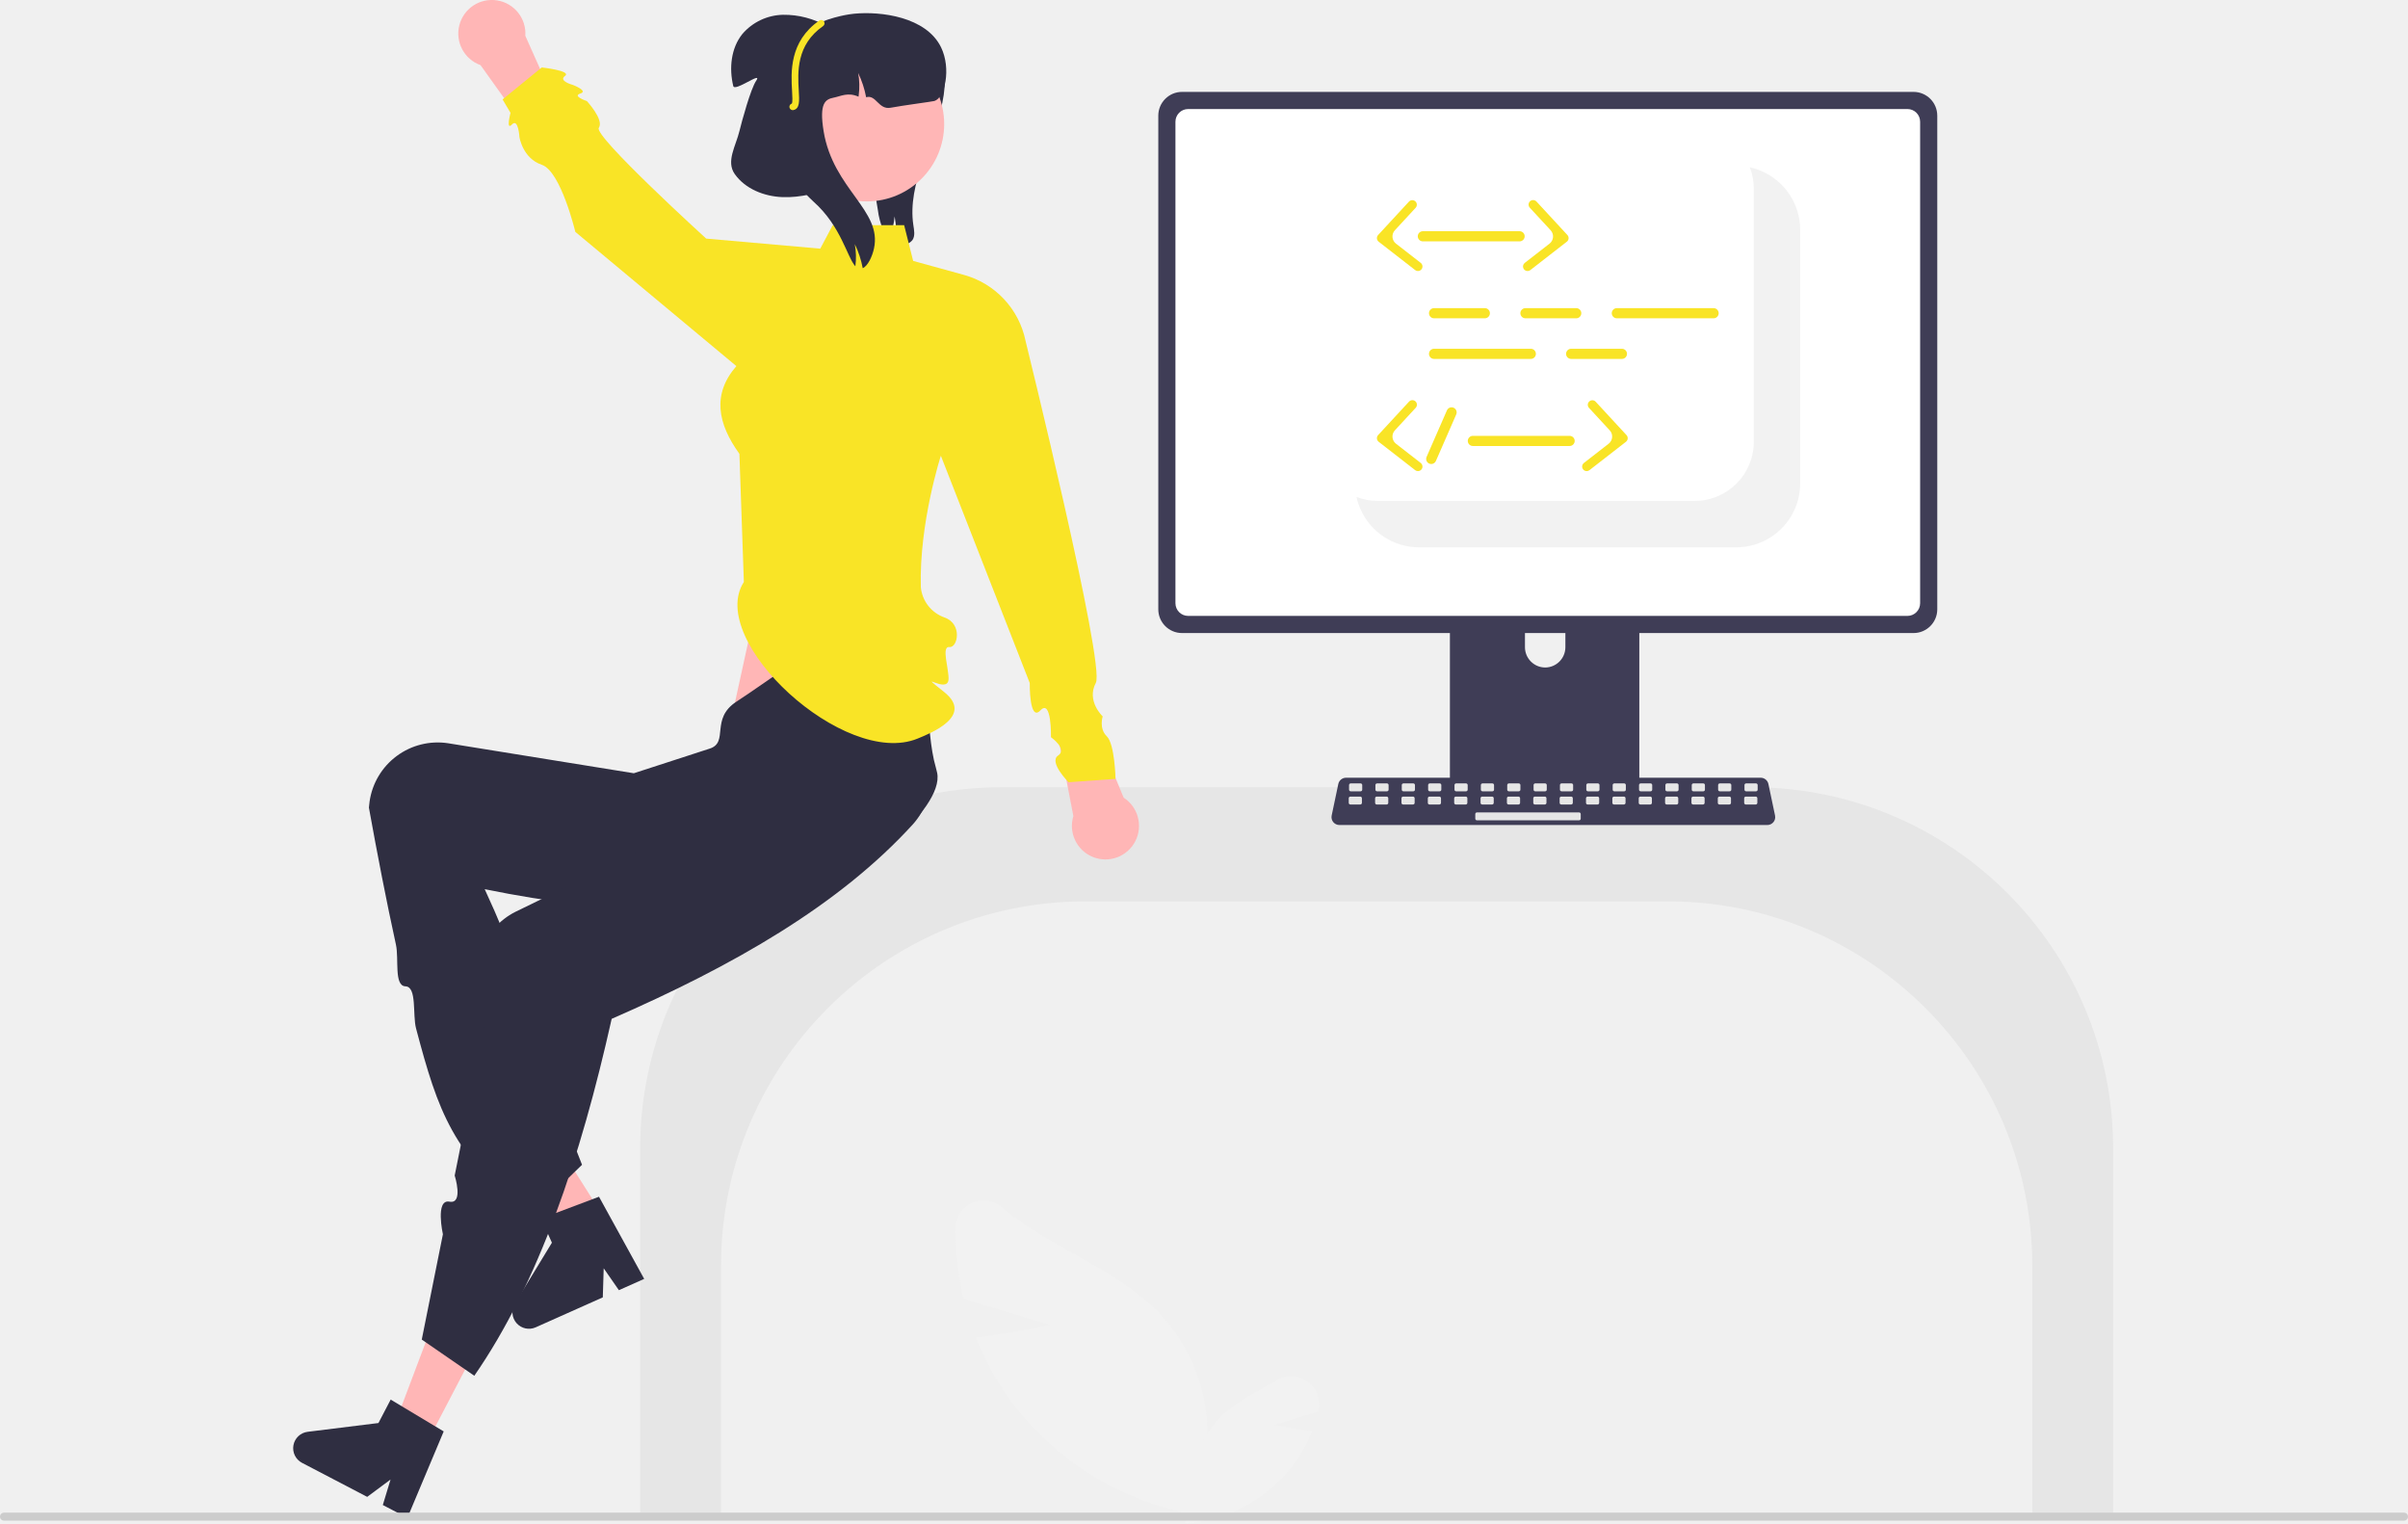
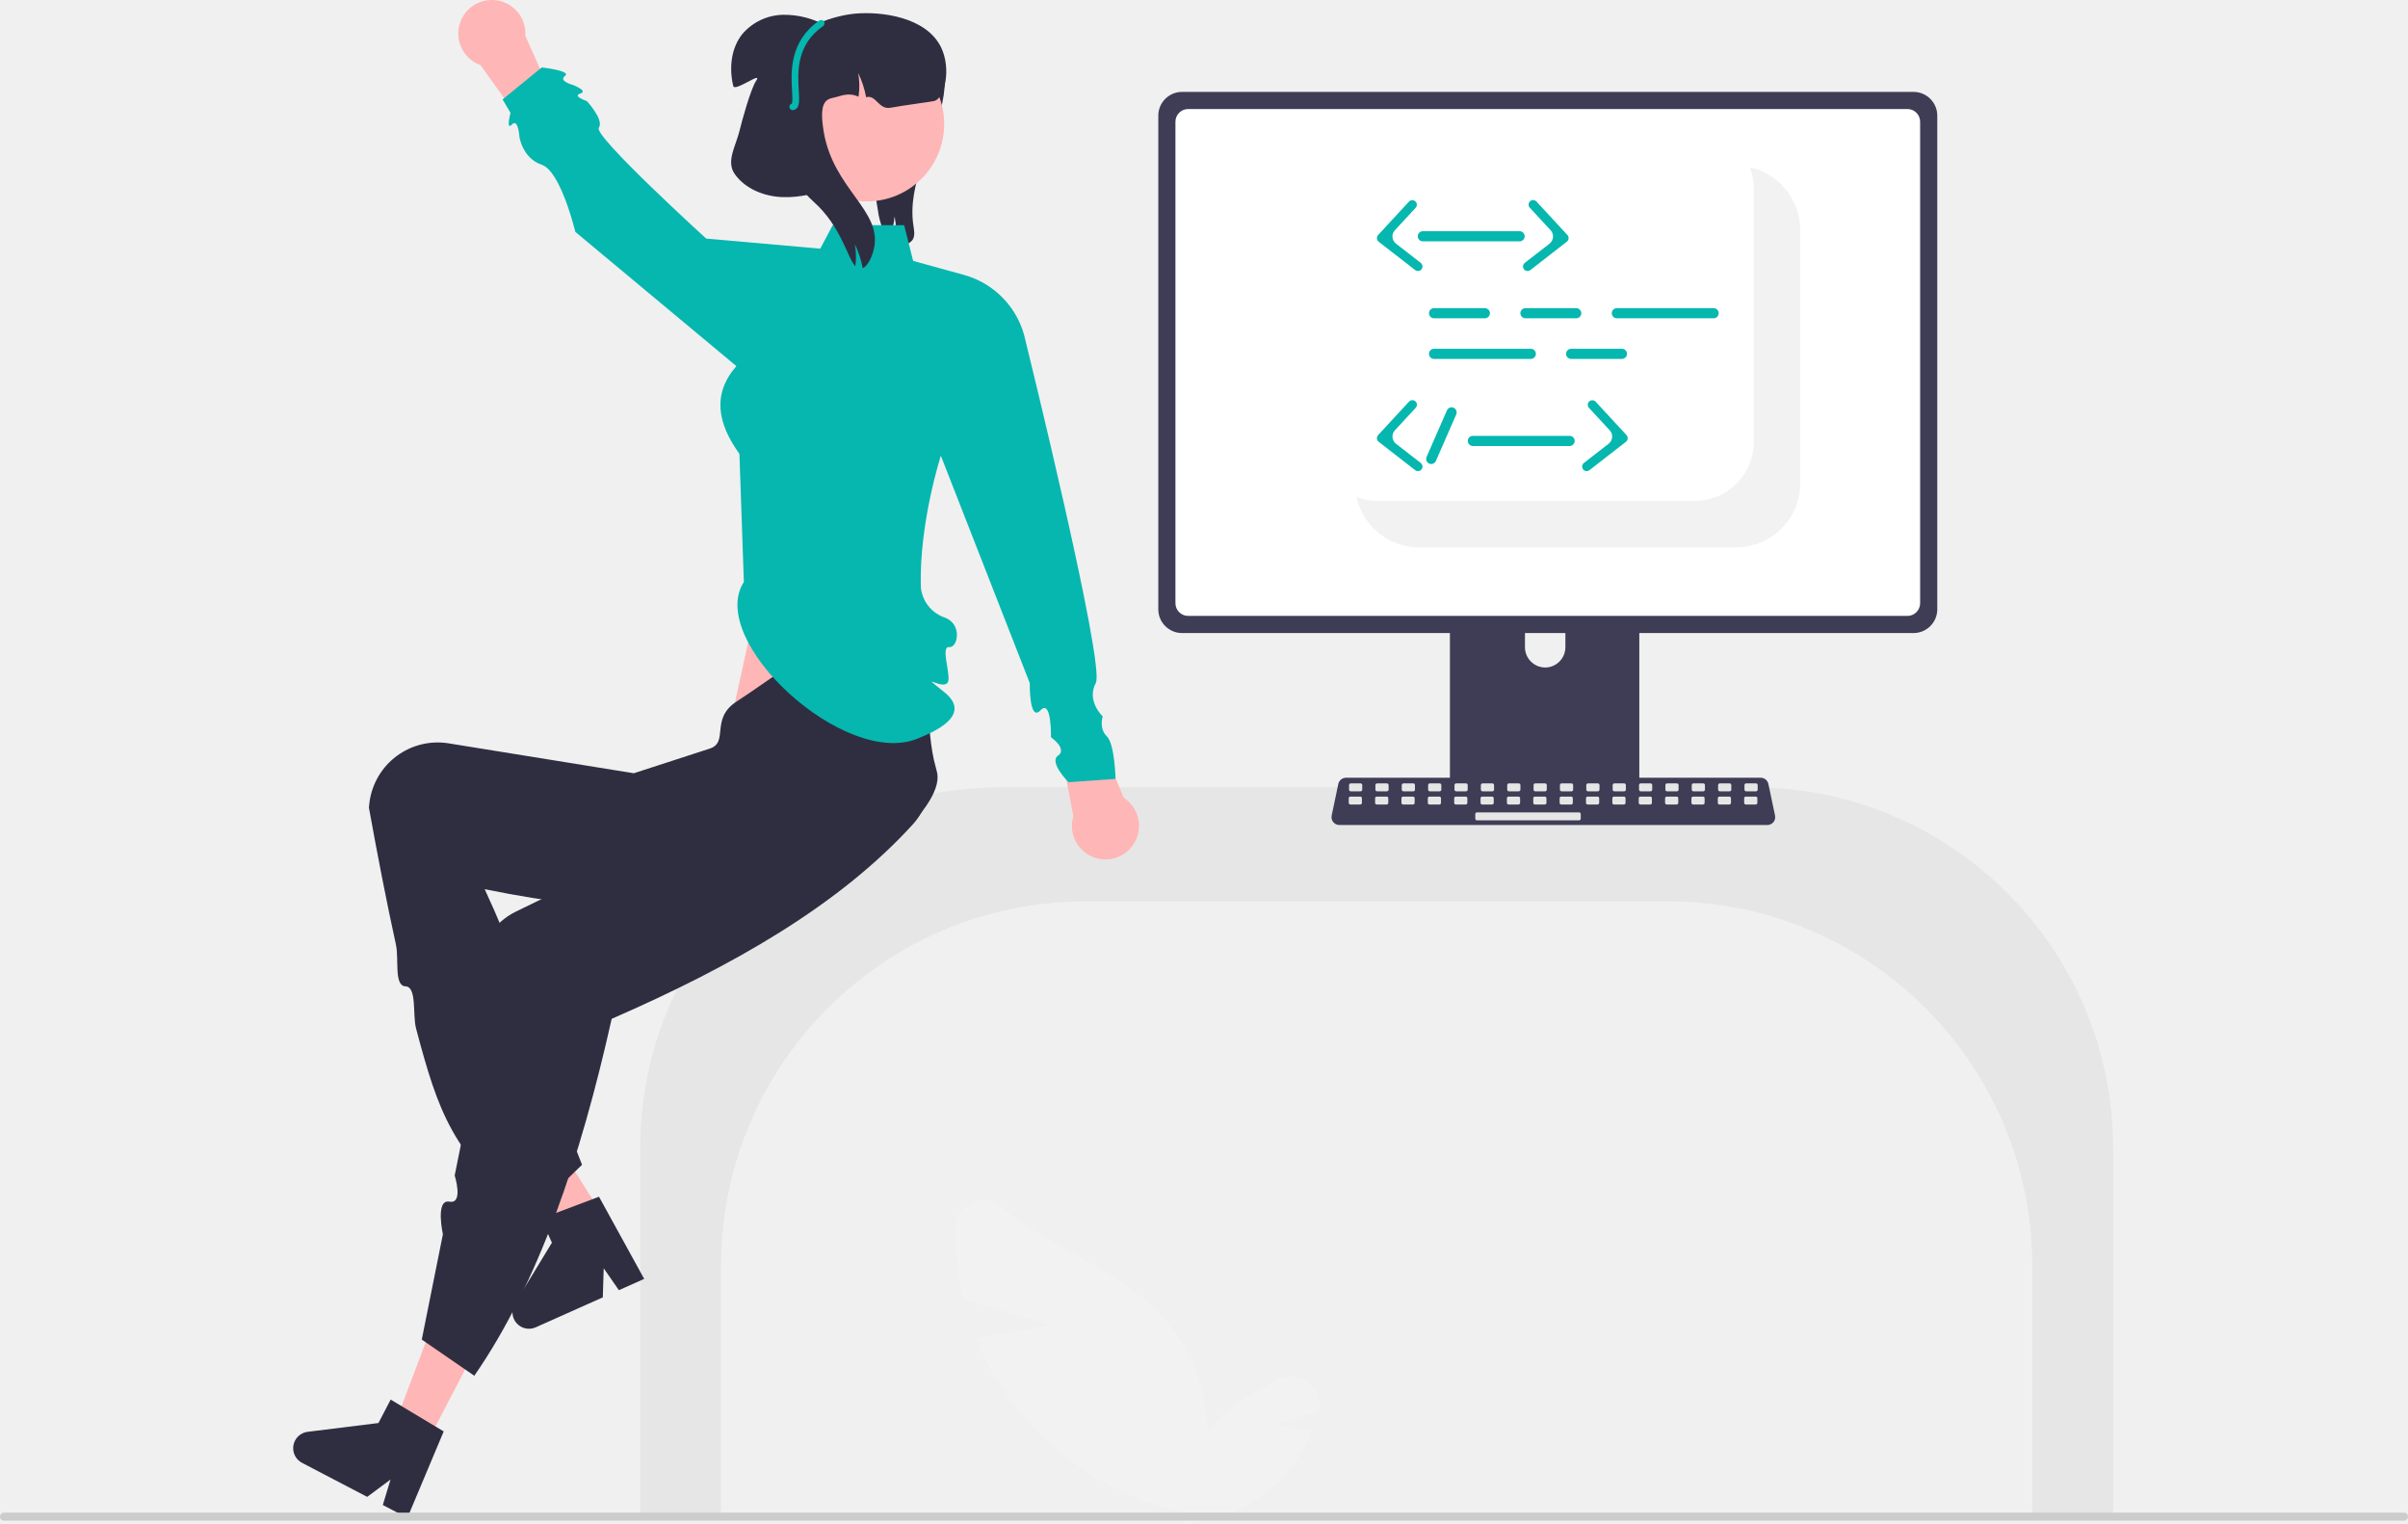
<svg xmlns="http://www.w3.org/2000/svg" data-name="Layer 1" width="717.67" height="453.964" viewBox="0 0 717.67 453.964">
  <path d="M527.601,309.438a3.827,3.827,0,0,1-4.314,1.257,5.829,5.829,0,0,1-.679-.248,28.826,28.826,0,0,0-.367-7.989,21.362,21.362,0,0,1-1.64,6.57,8.911,8.911,0,0,1-1.76-2.513,22.425,22.425,0,0,1-1.603-6.046c-1.204-7.088-2.393-14.462-.428-21.389,2.879-10.119,11.957-17.393,15.749-27.211l1.868-1.677c3.198,5.445,3.339,12.212,2.036,18.387-1.297,6.187-3.909,11.994-5.975,17.96s-3.613,12.313-2.655,18.556C528.054,306.566,528.39,308.181,527.601,309.438Z" transform="translate(-255.6148 -237.9612)" fill="#2f2e41" />
  <polygon points="230.469 157.098 218.295 212.779 271.469 230.098 263.65 157.098 230.469 157.098" fill="#ffb6b6" />
  <path d="M861.314,690.559h24.096V580.09A107.653,107.653,0,0,0,777.879,472.559H553.94A107.653,107.653,0,0,0,446.41,580.09V690.559h24.096V615.09A108.654,108.654,0,0,1,579.036,506.559H752.783A108.654,108.654,0,0,1,861.314,615.09Z" transform="translate(-255.6148 -237.9612)" fill="#e6e6e6" />
  <path d="M568.509,632.767l-25.68-7.775a88.484,88.484,0,0,1-2.509-20.963,8.399,8.399,0,0,1,13.815-6.355c13.773,11.814,33.948,18.118,46.968,31.58a52.073,52.073,0,0,1,13.888,42.946l5.621,18.181a87.259,87.259,0,0,1-63.977-35.285,84.287,84.287,0,0,1-10.122-18.565C557.405,635.296,568.509,632.767,568.509,632.767Z" transform="translate(-255.6148 -237.9612)" fill="#f2f2f2" />
  <path d="M635.438,662.54l13.098-3.966q.025-.104.05-.209a8.409,8.409,0,0,0-12.483-9.094c-5.946,3.532-12.548,6.573-17.289,11.476a26.559,26.559,0,0,0-7.083,21.904l-2.867,9.273a44.505,44.505,0,0,0,32.63-17.996,42.989,42.989,0,0,0,5.162-9.469C641.101,663.83,635.438,662.54,635.438,662.54Z" transform="translate(-255.6148 -237.9612)" fill="#f2f2f2" />
  <path d="M741.463,391.091H690.458a2.721,2.721,0,0,0-2.717,2.724v80.574h56.447V393.815A2.723,2.723,0,0,0,741.463,391.091Zm-25.331,45.781a6.051,6.051,0,0,1-6.023-6.023v-9.293a6.023,6.023,0,0,1,12.046,0v9.293a6.051,6.051,0,0,1-6.023,6.023Z" transform="translate(-255.6148 -237.9612)" fill="#3f3d56" />
  <path d="M825.924,265.347H607.895a7.078,7.078,0,0,0-7.066,7.066V419.54a7.073,7.073,0,0,0,7.066,7.066h218.029a7.073,7.073,0,0,0,7.066-7.066V272.413A7.078,7.078,0,0,0,825.924,265.347Z" transform="translate(-255.6148 -237.9612)" fill="#3f3d56" />
  <path d="M824.104,270.45H609.717a3.787,3.787,0,0,0-3.779,3.787V417.718a3.786,3.786,0,0,0,3.779,3.779H824.104a3.786,3.786,0,0,0,3.779-3.779V274.237A3.787,3.787,0,0,0,824.104,270.45Z" transform="translate(-255.6148 -237.9612)" fill="#fff" />
  <path d="M687.565,471.812v7.774a1.523,1.523,0,0,0,1.52,1.52h53.758a1.527,1.527,0,0,0,1.52-1.52V471.812Z" transform="translate(-255.6148 -237.9612)" fill="#3f3d56" />
  <path d="M782.345,483.811H654.796a2.346,2.346,0,0,1-2.296-2.83l1.979-9.4a2.356,2.356,0,0,1,2.296-1.863H780.366a2.356,2.356,0,0,1,2.296,1.863l1.979,9.4a2.346,2.346,0,0,1-2.296,2.83Z" transform="translate(-255.6148 -237.9612)" fill="#3f3d56" />
  <rect x="402.066" y="233.45" width="3.928" height="2.357" rx="0.488" fill="#e6e6e6" />
  <rect x="409.923" y="233.45" width="3.928" height="2.357" rx="0.488" fill="#e6e6e6" />
  <rect x="417.779" y="233.45" width="3.928" height="2.357" rx="0.488" fill="#e6e6e6" />
  <rect x="425.636" y="233.45" width="3.928" height="2.357" rx="0.488" fill="#e6e6e6" />
  <rect x="433.493" y="233.45" width="3.928" height="2.357" rx="0.488" fill="#e6e6e6" />
  <rect x="441.35" y="233.45" width="3.928" height="2.357" rx="0.488" fill="#e6e6e6" />
  <rect x="449.207" y="233.45" width="3.928" height="2.357" rx="0.488" fill="#e6e6e6" />
  <rect x="457.063" y="233.45" width="3.928" height="2.357" rx="0.488" fill="#e6e6e6" />
  <rect x="464.92" y="233.45" width="3.928" height="2.357" rx="0.488" fill="#e6e6e6" />
  <rect x="472.777" y="233.45" width="3.928" height="2.357" rx="0.488" fill="#e6e6e6" />
  <rect x="480.634" y="233.45" width="3.928" height="2.357" rx="0.488" fill="#e6e6e6" />
  <rect x="488.49" y="233.45" width="3.928" height="2.357" rx="0.488" fill="#e6e6e6" />
  <rect x="496.347" y="233.45" width="3.928" height="2.357" rx="0.488" fill="#e6e6e6" />
  <rect x="504.204" y="233.45" width="3.928" height="2.357" rx="0.488" fill="#e6e6e6" />
  <rect x="512.061" y="233.45" width="3.928" height="2.357" rx="0.488" fill="#e6e6e6" />
  <rect x="519.917" y="233.45" width="3.928" height="2.357" rx="0.488" fill="#e6e6e6" />
  <rect x="401.973" y="237.378" width="3.928" height="2.357" rx="0.488" fill="#e6e6e6" />
  <rect x="409.83" y="237.378" width="3.928" height="2.357" rx="0.488" fill="#e6e6e6" />
  <rect x="417.687" y="237.378" width="3.928" height="2.357" rx="0.488" fill="#e6e6e6" />
  <rect x="425.543" y="237.378" width="3.928" height="2.357" rx="0.488" fill="#e6e6e6" />
  <rect x="433.4" y="237.378" width="3.928" height="2.357" rx="0.488" fill="#e6e6e6" />
  <rect x="441.257" y="237.378" width="3.928" height="2.357" rx="0.488" fill="#e6e6e6" />
  <rect x="449.114" y="237.378" width="3.928" height="2.357" rx="0.488" fill="#e6e6e6" />
  <rect x="456.97" y="237.378" width="3.928" height="2.357" rx="0.488" fill="#e6e6e6" />
  <rect x="464.827" y="237.378" width="3.928" height="2.357" rx="0.488" fill="#e6e6e6" />
  <rect x="472.684" y="237.378" width="3.928" height="2.357" rx="0.488" fill="#e6e6e6" />
  <rect x="480.541" y="237.378" width="3.928" height="2.357" rx="0.488" fill="#e6e6e6" />
  <rect x="488.398" y="237.378" width="3.928" height="2.357" rx="0.488" fill="#e6e6e6" />
  <rect x="496.254" y="237.378" width="3.928" height="2.357" rx="0.488" fill="#e6e6e6" />
  <rect x="504.111" y="237.378" width="3.928" height="2.357" rx="0.488" fill="#e6e6e6" />
  <rect x="511.968" y="237.378" width="3.928" height="2.357" rx="0.488" fill="#e6e6e6" />
  <rect x="519.825" y="237.378" width="3.928" height="2.357" rx="0.488" fill="#e6e6e6" />
  <rect x="439.686" y="242.092" width="31.427" height="2.357" rx="0.488" fill="#e6e6e6" />
  <path d="M792.138,306.469v75.52a19.073,19.073,0,0,1-19.07,19.07h-94.52a19.081,19.081,0,0,1-17.51-11.49,17.984,17.984,0,0,1-1.13-3.51,17.367,17.367,0,0,0,6.3,1.17h94.52a17.605,17.605,0,0,0,17.58-17.58v-75.52a17.368,17.368,0,0,0-1.17-6.3,17.988,17.988,0,0,1,3.51,1.13A19.081,19.081,0,0,1,792.138,306.469Z" transform="translate(-255.6148 -237.9612)" fill="#f2f2f2" />
  <polygon points="183.897 368.973 174.522 374.778 146.903 340.828 160.739 332.262 183.897 368.973" fill="#ffb6b6" />
  <path d="M447.605,619.06l-7.541,3.367-4.524-6.519-.269,8.659-20.001,8.929a4.924,4.924,0,0,1-6.214-7.056l11.048-18.162-3.213-7.198,17.248-6.497Z" transform="translate(-255.6148 -237.9612)" fill="#2f2e41" />
  <path d="M413.25,600.403l15.834-15.344c-11.764-29.029-12.704-47.022-29.012-82.131,38.693,7.914,66.356,7.433,98.356.337,10.833-2.365,38.786-23.956,36.487-35.027q-.161-.776-.381-1.538c-3.435-11.711-1.016-29.646-8.451-42.642-13.755-5.186-34.653,12.326-51,23-7.883,5.147-2.112,12.161-8,14l-22.569,7.326-55.373-8.943a20.511,20.511,0,0,0-23.376,17.359q-.141.902-.204,1.813c2.548,14.103,5.204,27.837,8.063,40.873.923,4.208-.635,12.275,2.836,12.395s2.073,8.464,3.154,12.543C386.269,569.54,390.477,581.694,413.25,600.403Z" transform="translate(-255.6148 -237.9612)" fill="#2f2e41" />
  <polygon points="127.329 429.745 117.562 424.647 133.015 383.711 147.43 391.235 127.329 429.745" fill="#ffb6b6" />
  <path d="M381.316,637.145l15.661,10.783c19.195-27.76,31.658-64.854,40.939-106.36,36.139-15.765,67.761-33.801,89.796-57.993a20.915,20.915,0,0,0-1.209-29.095q-.578-.542-1.196-1.039c-9.545-7.603-30.743-3.228-44.292-9.583l-24.204,33.5,2.782,7.803-8.42,4.099-7.109,3.461-8.138,3.962L409.248,509.669a20.484,20.484,0,0,0-9.089,27.629q.404.818.878,1.6l-9.908,49.36s2.726,8.593-1.563,7.789-1.952,9.725-1.952,9.725Z" transform="translate(-255.6148 -237.9612)" fill="#2f2e41" />
  <path d="M377.029,690.267l-7.321-3.821,2.301-7.594-6.955,5.165-19.418-10.135a4.924,4.924,0,0,1,1.673-9.252l21.096-2.616,3.647-6.988,15.802,9.486Z" transform="translate(-255.6148 -237.9612)" fill="#2f2e41" />
  <path d="M590.506,475.665l-11.423-27.606-9,5,5.435,28.082a10.001,10.001,0,1,0,14.988-5.476Z" transform="translate(-255.6148 -237.9612)" fill="#ffb6b6" />
  <path d="M398.823,257.368l17.381,24.3,7.633-6.909L412.18,248.638a10.001,10.001,0,1,0-13.357,8.73Z" transform="translate(-255.6148 -237.9612)" fill="#ffb6b6" />
-   <path d="M477.312,411.382c-11.274,17.486,30.028,55.586,51.772,46.677,3.807-1.56,16.904-6.713,7.952-13.856s1.038.851,1.274-3.799c.158-3.109-2.249-9.929.262-9.637s3.953-6.971-1.517-8.822a10.618,10.618,0,0,1-7-9c-.523-19.167,5.968-39.177,5.968-39.177l26.498,67.735s-.196,11.719,3.183,8.137,3.133,8.009,3.133,8.009,5.025,3.507,2.135,5.458,3.111,7.952,3.111,7.952l14-1s-.219-10.4-2.61-12.7-1.216-5.919-1.216-5.919-4.928-4.584-2.051-9.983-20.951-101.961-20.951-101.961a25.72,25.72,0,0,0-18.366-19.62l-15.121-4.163-2.685-10.653H503.792l-3.709,7-34-3s-33.643-30.61-32-33-3.573-7.986-3.573-7.986-4.454-1.458-1.941-2.236-2.237-2.578-2.237-2.578-4.4-1.156-2.325-2.678-6.925-2.522-6.925-2.522l-11.677,9.528,2.36,4.002s-1.439,5.449.439,3.46,2.232,3.784,2.232,3.784.959,6.322,6.646,8.227,10,20,10,20l48,40c-7.311,8.391-5.571,17.166.906,26.142Z" transform="translate(-255.6148 -237.9612)" fill="#f9e426" />
+   <path d="M477.312,411.382c-11.274,17.486,30.028,55.586,51.772,46.677,3.807-1.56,16.904-6.713,7.952-13.856s1.038.851,1.274-3.799c.158-3.109-2.249-9.929.262-9.637s3.953-6.971-1.517-8.822a10.618,10.618,0,0,1-7-9c-.523-19.167,5.968-39.177,5.968-39.177l26.498,67.735s-.196,11.719,3.183,8.137,3.133,8.009,3.133,8.009,5.025,3.507,2.135,5.458,3.111,7.952,3.111,7.952l14-1s-.219-10.4-2.61-12.7-1.216-5.919-1.216-5.919-4.928-4.584-2.051-9.983-20.951-101.961-20.951-101.961a25.72,25.72,0,0,0-18.366-19.62l-15.121-4.163-2.685-10.653H503.792l-3.709,7-34-3s-33.643-30.61-32-33-3.573-7.986-3.573-7.986-4.454-1.458-1.941-2.236-2.237-2.578-2.237-2.578-4.4-1.156-2.325-2.678-6.925-2.522-6.925-2.522l-11.677,9.528,2.36,4.002s-1.439,5.449.439,3.46,2.232,3.784,2.232,3.784.959,6.322,6.646,8.227,10,20,10,20l48,40c-7.311,8.391-5.571,17.166.906,26.142Z" transform="translate(-255.6148 -237.9612)" fill="#05b7af" />
  <circle cx="258.343" cy="36.964" r="23.056" fill="#ffb6b6" />
  <path d="M534.083,268.059c-.59.17-9.25,1.3-13,2-3.68.69-4.32-4-7.33-3.12a.127.127,0,0,0-.01-.06,28.344,28.344,0,0,0-2.37-7.17,21.178,21.178,0,0,1,.17,6.6.984.984,0,0,1-.02.17c-.01.1-.03.19-.04.29-3.18-1.4-5.2-.15-7.4.29-2.46.49-4.38,1.57-3,10,2.83,17.34,17.55,23.53,15,35-.5,2.27-1.76,5.11-3.34,5.82a28.344,28.344,0,0,0-2.37-7.17,21.178,21.178,0,0,1,.17,6.6c-2.45-2.65-4.22-11.91-12.46-19.25-2.03-1.8-12.2-12.48-13.42-15a32.136,32.136,0,0,1,.54,6.11,29.416,29.416,0,0,1-.28,4.1,1.151,1.151,0,0,1-.03.26c-.01.16-.04.3-.06.45-.02.17-.05.33-.08.5-3.33-.48-6.28-1.06-7.67-2.42-6.76-6.58,1.49-19.4,6-31,6.45-16.61,25.18-18.82,27-19,8.02-.81,21.57.91,26,10C539.183,258.429,537.203,267.159,534.083,268.059Z" transform="translate(-255.6148 -237.9612)" fill="#2f2e41" />
  <path d="M485.468,271.808l16.701-25.98a25.612,25.612,0,0,0-13.188-3.46,16.419,16.419,0,0,0-12.109,5.711c-3.411,4.239-3.996,10.232-2.718,15.521C474.595,265.427,483,259,481,262c-1.642,2.349-4.327,12.222-5,15-1.084,4.472-4.063,9.062-1.409,12.821,3.139,4.444,8.74,6.654,14.177,6.878s10.788-1.282,15.954-2.989Z" transform="translate(-255.6148 -237.9612)" fill="#2f2e41" />
-   <path d="M491.886,270.783a1,1,0,0,1-.273-1.962c.262-.433.155-2.253.068-3.725-.325-5.524-.87-14.769,8.106-21.01a1.0 1,0,0,1,1.142,1.642c-8.055,5.601-7.571,13.815-7.251,19.25.183,3.107.315,5.352-1.57,5.779A.994.994,0,0,1,491.886,270.783Z" transform="translate(-255.6148 -237.9612)" fill="#f9e426" />
+   <path d="M491.886,270.783a1,1,0,0,1-.273-1.962c.262-.433.155-2.253.068-3.725-.325-5.524-.87-14.769,8.106-21.01a1.0 1,0,0,1,1.142,1.642c-8.055,5.601-7.571,13.815-7.251,19.25.183,3.107.315,5.352-1.57,5.779A.994.994,0,0,1,491.886,270.783Z" transform="translate(-255.6148 -237.9612)" fill="#05b7af" />
  <path d="M255.615,689.912a1.186,1.186,0,0,0,1.183,1.19H972.095a1.19,1.19,0,0,0,0-2.38h-715.29a1.186,1.186,0,0,0-1.19,1.183Z" transform="translate(-255.6148 -237.9612)" fill="#ccc" />
-   <path d="M698.15,332.811H683.017a1.513,1.513,0,0,1,0-3.026h15.132a1.513,1.513,0,0,1,0,3.026Z" transform="translate(-255.6148 -237.9612)" fill="#f9e426" />
-   <path d="M725.387,332.811H710.255a1.513,1.513,0,1,1,0-3.026h15.132a1.513,1.513,0,1,1,0,3.026Z" transform="translate(-255.6148 -237.9612)" fill="#f9e426" />
-   <path d="M739.006,344.916H723.874a1.513,1.513,0,1,1,0-3.026h15.132a1.513,1.513,0,1,1,0,3.026Z" transform="translate(-255.6148 -237.9612)" fill="#f9e426" />
-   <path d="M711.852,344.916H683.017a1.513,1.513,0,0,1,0-3.026H711.852a1.513,1.513,0,0,1,0,3.026Z" transform="translate(-255.6148 -237.9612)" fill="#f9e426" />
-   <path d="M766.327,332.811H737.493a1.513,1.513,0,0,1,0-3.026h28.834a1.513,1.513,0,1,1,0,3.026Z" transform="translate(-255.6148 -237.9612)" fill="#f9e426" />
-   <path d="M708.509,309.887H679.675a1.513,1.513,0,1,1,0-3.026h28.834a1.513,1.513,0,1,1,0,3.026Z" transform="translate(-255.6148 -237.9612)" fill="#f9e426" />
-   <path d="M710.88,318.727a1.355,1.355,0,0,1-.832-2.425l7.383-5.739a2.714,2.714,0,0,0,.328-3.984l-6.199-6.711a1.355,1.355,0,1,1,1.99-1.839l9.205,9.965a1.355,1.355,0,0,1-.163,1.99l-10.881,8.458A1.351,1.351,0,0,1,710.88,318.727Z" transform="translate(-255.6148 -237.9612)" fill="#f9e426" />
-   <path d="M678.216,318.727a1.355,1.355,0,0,0,.832-2.425l-7.383-5.739a2.714,2.714,0,0,1-.328-3.984l6.199-6.711a1.355,1.355,0,0,0-1.99-1.839l-9.205,9.965a1.355,1.355,0,0,0,.163,1.99l10.881,8.458A1.351,1.351,0,0,0,678.216,318.727Z" transform="translate(-255.6148 -237.9612)" fill="#f9e426" />
-   <path d="M723.416,370.867H694.581a1.513,1.513,0,0,1,0-3.026h28.834a1.513,1.513,0,0,1,0,3.026Z" transform="translate(-255.6148 -237.9612)" fill="#f9e426" />
-   <path d="M728.497,378.352a1.355,1.355,0,0,1-.832-2.425l7.383-5.739a2.714,2.714,0,0,0,.328-3.984l-6.199-6.711a1.355,1.355,0,0,1,1.99-1.839l9.205,9.965a1.355,1.355,0,0,1-.163,1.99l-10.881,8.458A1.351,1.351,0,0,1,728.497,378.352Z" transform="translate(-255.6148 -237.9612)" fill="#f9e426" />
-   <path d="M678.216,378.352a1.355,1.355,0,0,0,.832-2.425l-7.383-5.739a2.714,2.714,0,0,1-.328-3.984l6.199-6.711a1.355,1.355,0,1,0-1.99-1.839l-9.205,9.965a1.355,1.355,0,0,0,.163,1.99l10.881,8.458A1.351,1.351,0,0,0,678.216,378.352Z" transform="translate(-255.6148 -237.9612)" fill="#f9e426" />
-   <path d="M680.789,374.113l6.061-13.865a1.513,1.513,0,0,1,2.773,1.212l-6.061,13.865a1.513,1.513,0,1,1-2.773-1.212Z" transform="translate(-255.6148 -237.9612)" fill="#f9e426" />
+   <path d="M698.15,332.811H683.017a1.513,1.513,0,0,1,0-3.026h15.132a1.513,1.513,0,0,1,0,3.026Z" transform="translate(-255.6148 -237.9612)" fill="#05b7af" />
+   <path d="M725.387,332.811H710.255a1.513,1.513,0,1,1,0-3.026h15.132a1.513,1.513,0,1,1,0,3.026Z" transform="translate(-255.6148 -237.9612)" fill="#05b7af" />
+   <path d="M739.006,344.916H723.874a1.513,1.513,0,1,1,0-3.026h15.132a1.513,1.513,0,1,1,0,3.026Z" transform="translate(-255.6148 -237.9612)" fill="#05b7af" />
+   <path d="M711.852,344.916H683.017a1.513,1.513,0,0,1,0-3.026H711.852a1.513,1.513,0,0,1,0,3.026Z" transform="translate(-255.6148 -237.9612)" fill="#05b7af" />
+   <path d="M766.327,332.811H737.493a1.513,1.513,0,0,1,0-3.026h28.834a1.513,1.513,0,1,1,0,3.026Z" transform="translate(-255.6148 -237.9612)" fill="#05b7af" />
+   <path d="M708.509,309.887H679.675a1.513,1.513,0,1,1,0-3.026h28.834a1.513,1.513,0,1,1,0,3.026Z" transform="translate(-255.6148 -237.9612)" fill="#05b7af" />
+   <path d="M710.88,318.727a1.355,1.355,0,0,1-.832-2.425l7.383-5.739a2.714,2.714,0,0,0,.328-3.984l-6.199-6.711a1.355,1.355,0,1,1,1.99-1.839l9.205,9.965a1.355,1.355,0,0,1-.163,1.99l-10.881,8.458A1.351,1.351,0,0,1,710.88,318.727Z" transform="translate(-255.6148 -237.9612)" fill="#05b7af" />
+   <path d="M678.216,318.727a1.355,1.355,0,0,0,.832-2.425l-7.383-5.739a2.714,2.714,0,0,1-.328-3.984l6.199-6.711a1.355,1.355,0,0,0-1.99-1.839l-9.205,9.965a1.355,1.355,0,0,0,.163,1.99l10.881,8.458A1.351,1.351,0,0,0,678.216,318.727Z" transform="translate(-255.6148 -237.9612)" fill="#05b7af" />
+   <path d="M723.416,370.867H694.581a1.513,1.513,0,0,1,0-3.026h28.834a1.513,1.513,0,0,1,0,3.026Z" transform="translate(-255.6148 -237.9612)" fill="#05b7af" />
+   <path d="M728.497,378.352a1.355,1.355,0,0,1-.832-2.425l7.383-5.739a2.714,2.714,0,0,0,.328-3.984l-6.199-6.711a1.355,1.355,0,0,1,1.99-1.839l9.205,9.965a1.355,1.355,0,0,1-.163,1.99l-10.881,8.458A1.351,1.351,0,0,1,728.497,378.352Z" transform="translate(-255.6148 -237.9612)" fill="#05b7af" />
+   <path d="M678.216,378.352a1.355,1.355,0,0,0,.832-2.425l-7.383-5.739a2.714,2.714,0,0,1-.328-3.984l6.199-6.711a1.355,1.355,0,1,0-1.99-1.839l-9.205,9.965a1.355,1.355,0,0,0,.163,1.99l10.881,8.458A1.351,1.351,0,0,0,678.216,378.352Z" transform="translate(-255.6148 -237.9612)" fill="#05b7af" />
+   <path d="M680.789,374.113l6.061-13.865a1.513,1.513,0,0,1,2.773,1.212l-6.061,13.865a1.513,1.513,0,1,1-2.773-1.212Z" transform="translate(-255.6148 -237.9612)" fill="#05b7af" />
</svg>
